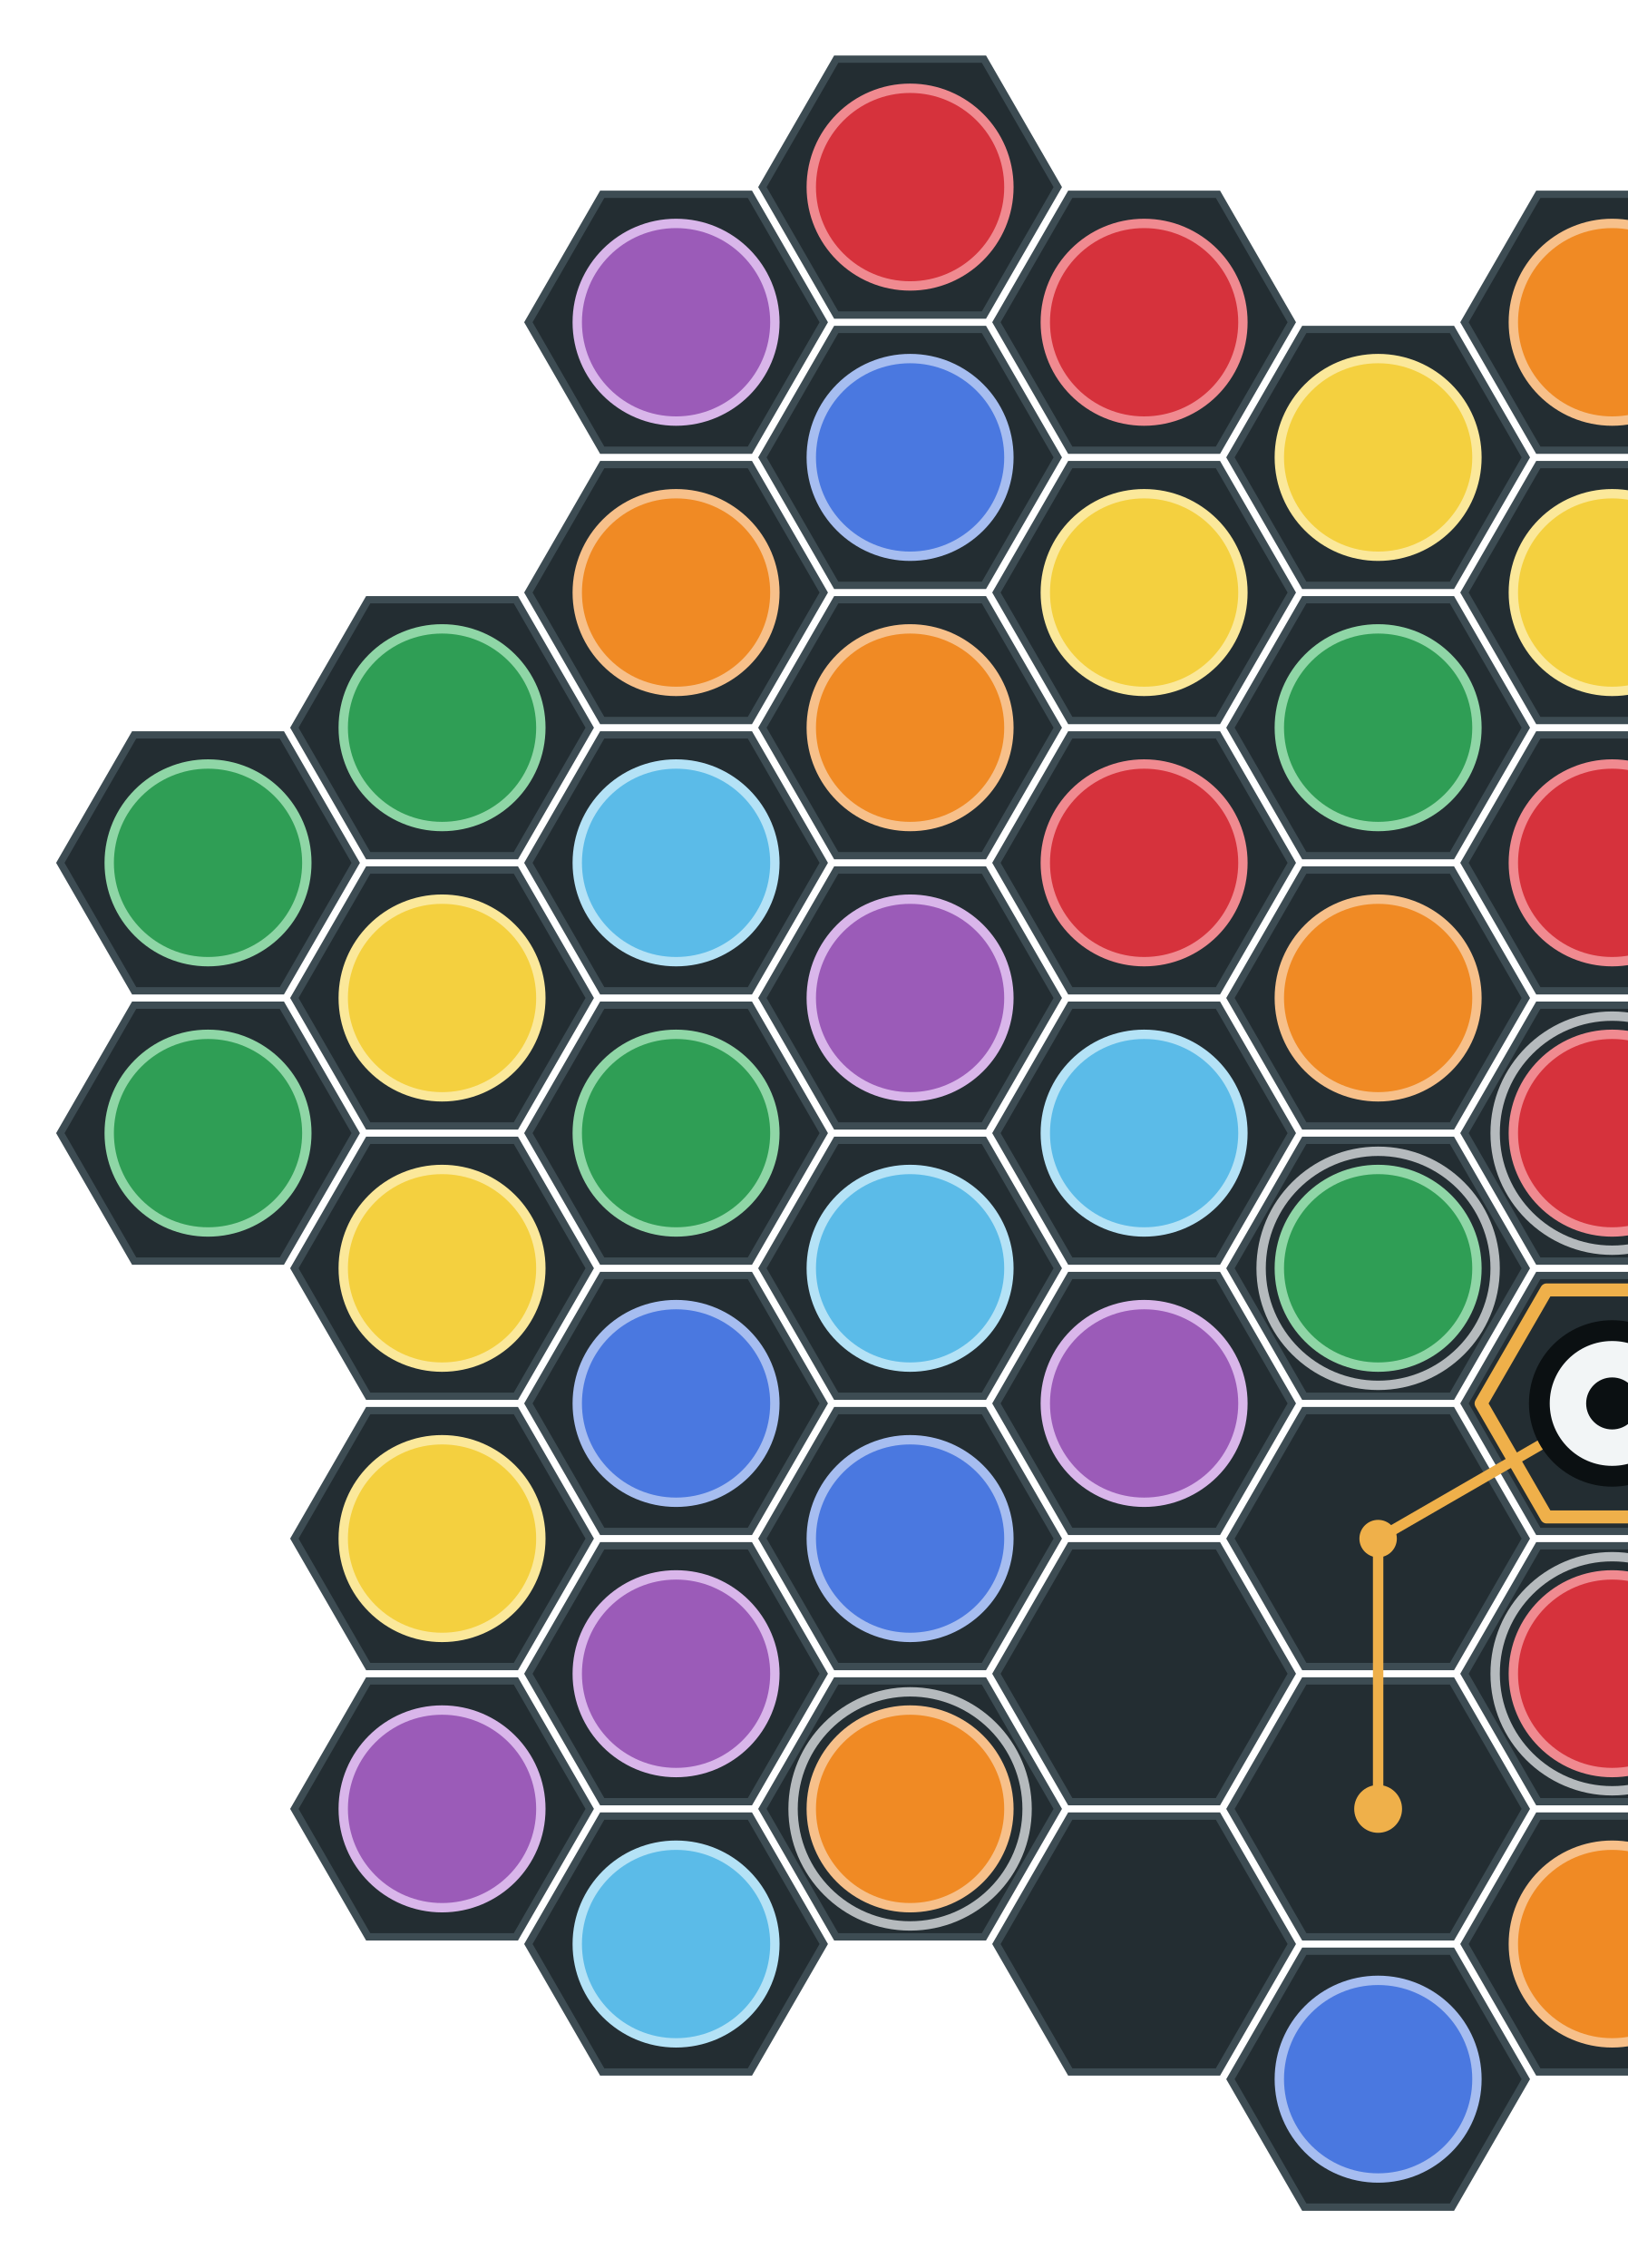
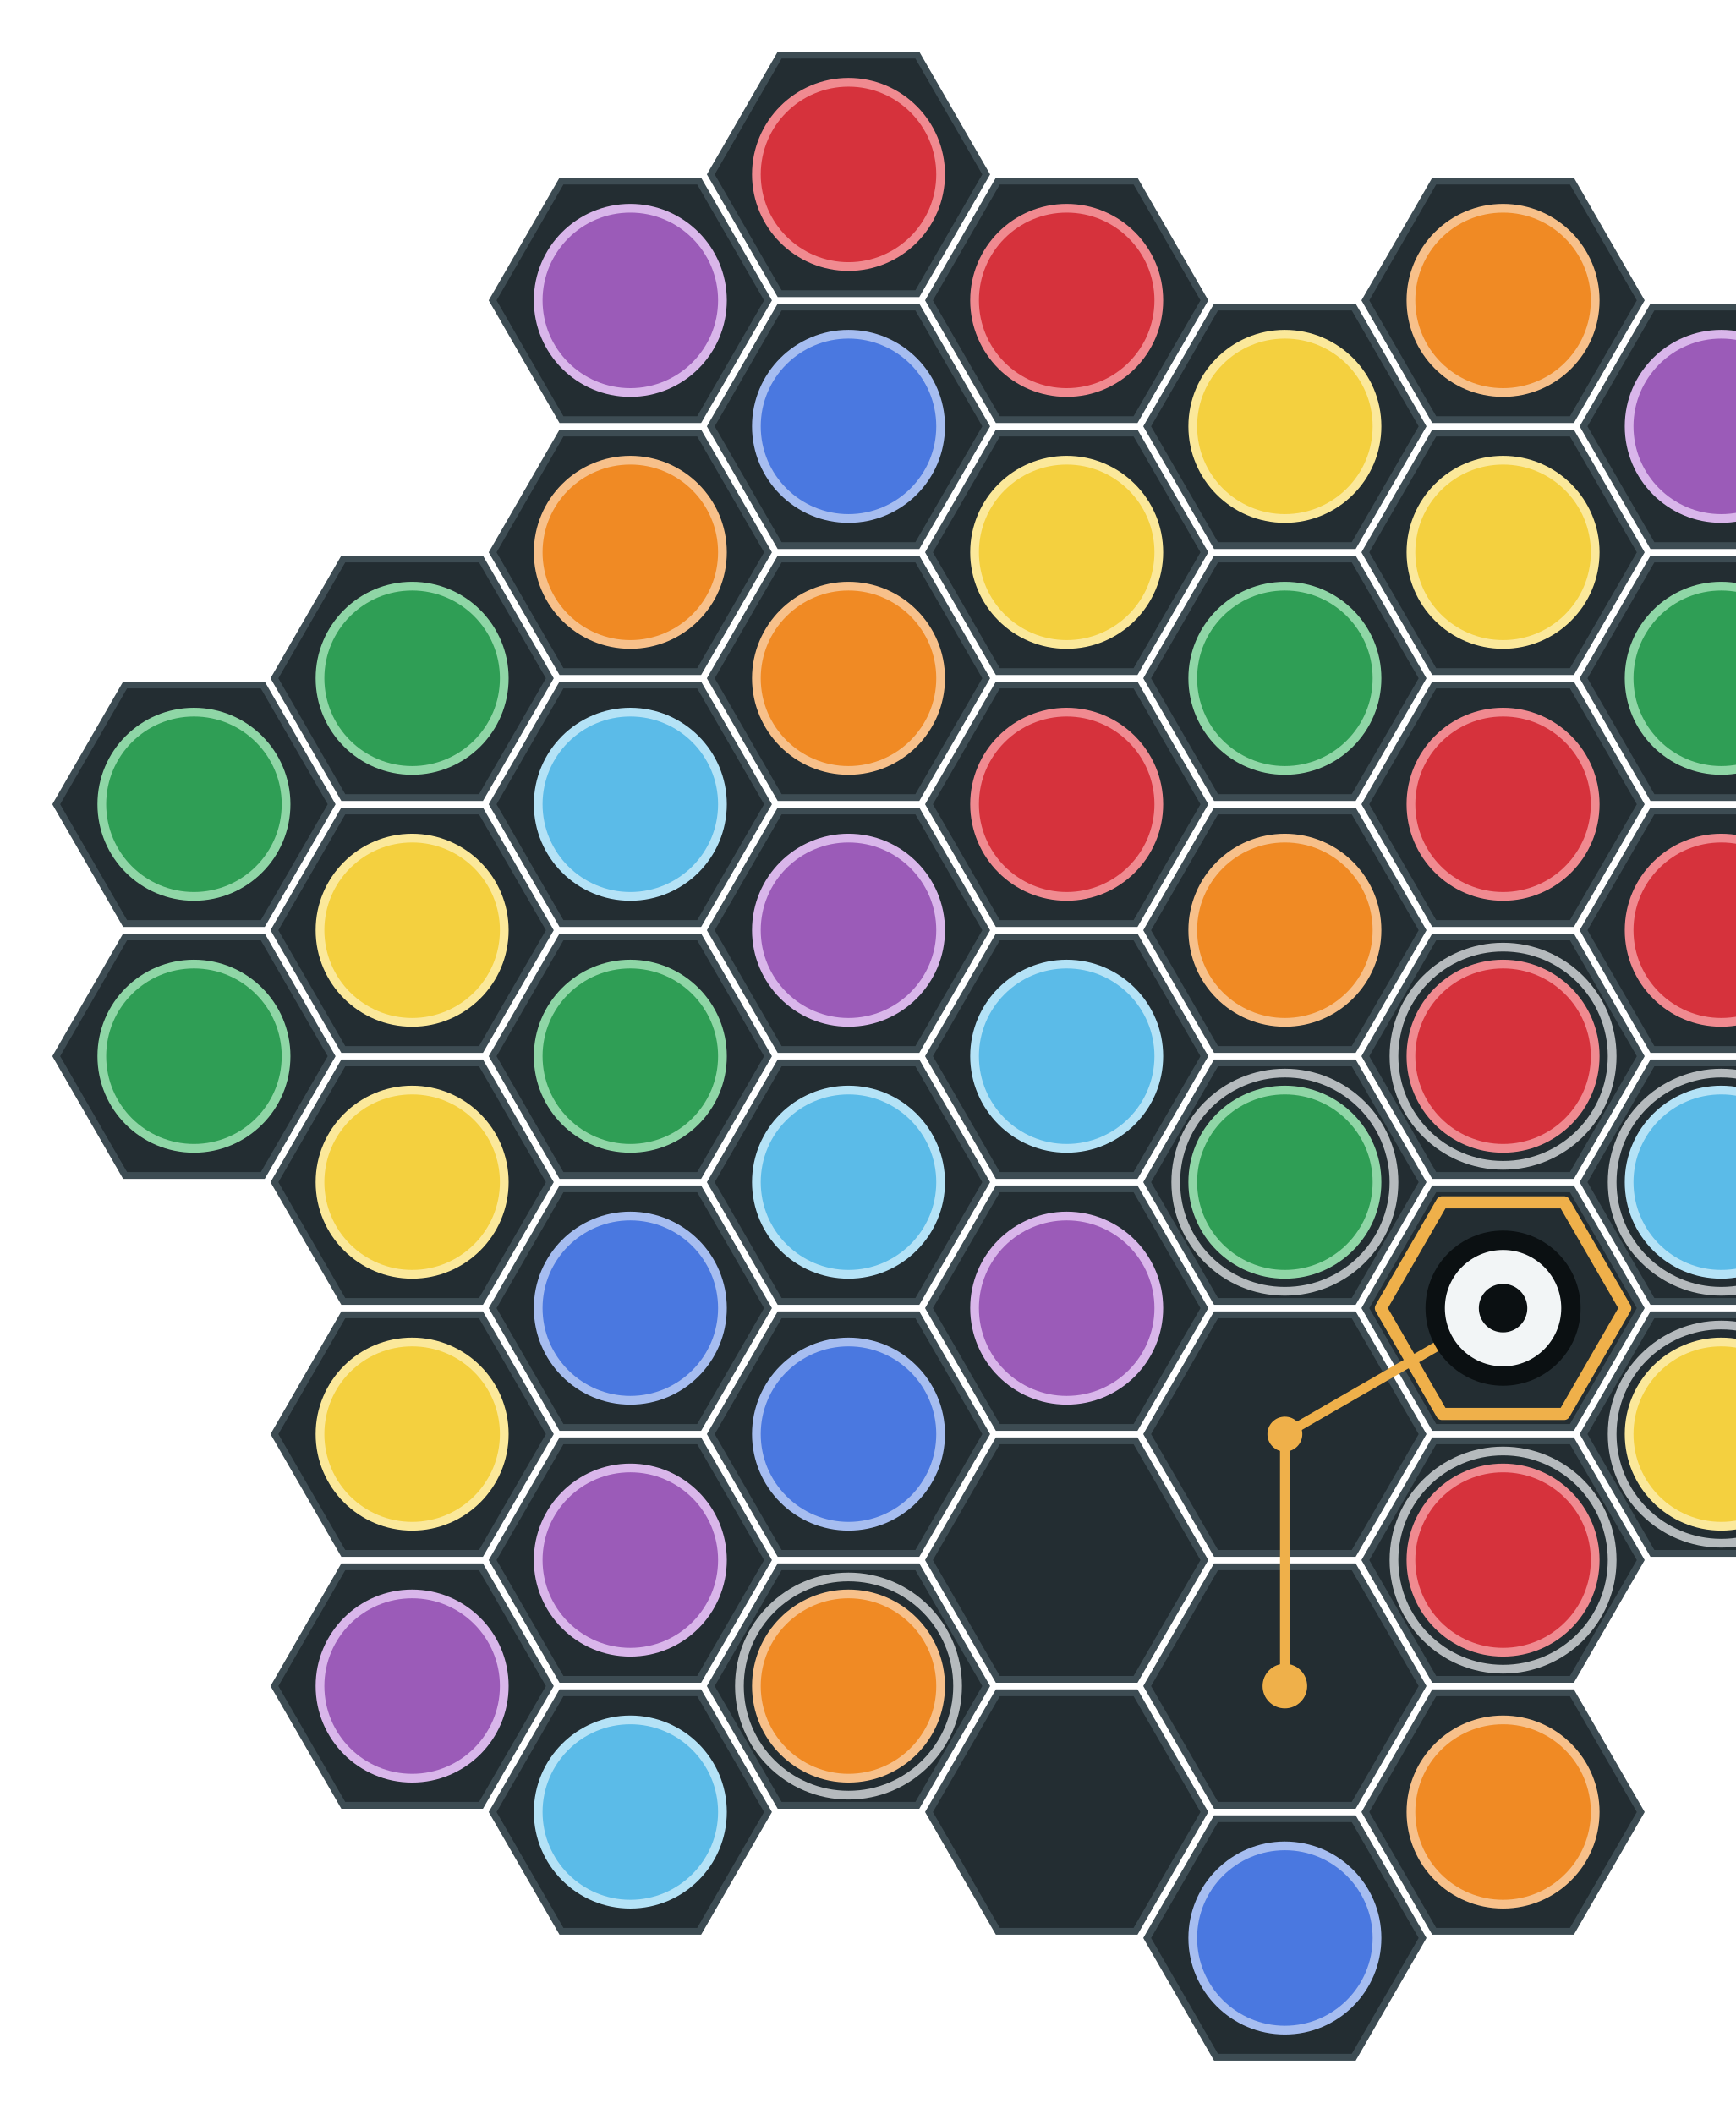
- <svg xmlns="http://www.w3.org/2000/svg" viewBox="-40 -36 313 436" role="img" aria-label="Tintas board">
+ <svg xmlns="http://www.w3.org/2000/svg" viewBox="-40 -36 358 436" role="img" aria-label="Tintas board">
  <g transform="rotate(180 180 181.85)">
    <g>
      <g transform="translate(0 129.9038)">
        <polygon points="28.40,0.00 14.20,24.60 -14.20,24.60 -28.40,0.00 -14.20,-24.60 14.20,-24.60" stroke-width="1.4" style="fill:rgb(35, 45, 50);stroke:rgb(61, 76, 83);stroke-width:1.4px" />
      </g>
      <g transform="translate(0 181.8653)">
        <polygon points="28.40,0.00 14.20,24.60 -14.20,24.60 -28.40,0.00 -14.20,-24.60 14.20,-24.60" stroke-width="1.4" style="fill:rgb(35, 45, 50);stroke:rgb(61, 76, 83);stroke-width:1.4px" />
      </g>
      <g transform="translate(45 103.923)">
        <polygon points="28.40,0.00 14.20,24.60 -14.20,24.60 -28.40,0.00 -14.20,-24.60 14.20,-24.60" stroke-width="1.4" style="fill:rgb(35, 45, 50);stroke:rgb(61, 76, 83);stroke-width:1.4px" />
      </g>
      <g transform="translate(45 155.8846)">
        <polygon points="28.40,0.00 14.20,24.60 -14.20,24.60 -28.40,0.00 -14.20,-24.60 14.20,-24.60" stroke-width="1.4" style="fill:rgb(35, 45, 50);stroke:rgb(61, 76, 83);stroke-width:1.4px" />
      </g>
      <g transform="translate(45 207.8461)">
        <polygon points="28.40,0.00 14.20,24.60 -14.20,24.60 -28.40,0.00 -14.20,-24.60 14.20,-24.60" stroke-width="1.4" style="fill:rgb(35, 45, 50);stroke:rgb(61, 76, 83);stroke-width:1.4px" />
      </g>
      <g transform="translate(45 259.8076)">
        <polygon points="28.40,0.00 14.20,24.60 -14.20,24.60 -28.40,0.00 -14.20,-24.60 14.20,-24.60" stroke-width="1.4" style="fill:rgb(35, 45, 50);stroke:rgb(61, 76, 83);stroke-width:1.4px" />
      </g>
      <g transform="translate(45 311.7691)">
        <polygon points="28.40,0.00 14.20,24.60 -14.20,24.60 -28.40,0.00 -14.20,-24.60 14.20,-24.60" stroke-width="1.4" style="fill:rgb(35, 45, 50);stroke:rgb(61, 76, 83);stroke-width:1.4px" />
      </g>
      <g transform="translate(90 25.98076)">
        <polygon points="28.40,0.00 14.20,24.60 -14.20,24.60 -28.40,0.00 -14.20,-24.60 14.20,-24.60" stroke-width="1.4" style="fill:rgb(35, 45, 50);stroke:rgb(61, 76, 83);stroke-width:1.4px" />
      </g>
      <g transform="translate(90 77.94229)">
        <polygon points="28.40,0.00 14.20,24.60 -14.20,24.60 -28.40,0.00 -14.20,-24.60 14.20,-24.60" stroke-width="1.4" style="fill:rgb(35, 45, 50);stroke:rgb(61, 76, 83);stroke-width:1.4px" />
      </g>
      <g transform="translate(90 129.9038)">
        <polygon points="28.40,0.00 14.20,24.60 -14.20,24.60 -28.40,0.00 -14.20,-24.60 14.20,-24.60" stroke-width="1.4" style="fill:rgb(35, 45, 50);stroke:rgb(61, 76, 83);stroke-width:1.4px" />
      </g>
      <g transform="translate(90 181.8653)">
        <polygon points="28.40,0.00 14.20,24.60 -14.20,24.60 -28.40,0.00 -14.20,-24.60 14.20,-24.60" stroke-width="1.4" style="fill:rgb(35, 45, 50);stroke:rgb(61, 76, 83);stroke-width:1.4px" />
      </g>
      <g transform="translate(90 233.8269)">
        <polygon points="28.40,0.00 14.20,24.60 -14.20,24.60 -28.40,0.00 -14.20,-24.60 14.20,-24.60" stroke-width="1.4" style="fill:rgb(35, 45, 50);stroke:rgb(61, 76, 83);stroke-width:1.4px" />
      </g>
      <g transform="translate(90 285.7884)">
        <polygon points="28.40,0.00 14.20,24.60 -14.20,24.60 -28.40,0.00 -14.20,-24.60 14.20,-24.60" stroke-width="1.4" style="fill:rgb(35, 45, 50);stroke:rgb(61, 76, 83);stroke-width:1.4px" />
      </g>
      <g transform="translate(90 337.7499)">
        <polygon points="28.40,0.00 14.20,24.60 -14.20,24.60 -28.40,0.00 -14.20,-24.60 14.20,-24.60" stroke-width="1.4" style="fill:rgb(35, 45, 50);stroke:rgb(61, 76, 83);stroke-width:1.4px" />
      </g>
      <g transform="translate(135 0)">
        <polygon points="28.40,0.00 14.20,24.60 -14.20,24.60 -28.40,0.00 -14.20,-24.60 14.20,-24.60" stroke-width="1.4" style="fill:rgb(35, 45, 50);stroke:rgb(61, 76, 83);stroke-width:1.4px" />
      </g>
      <g transform="translate(135 51.96152)">
        <polygon points="28.40,0.00 14.20,24.60 -14.20,24.60 -28.40,0.00 -14.20,-24.60 14.20,-24.60" stroke-width="1.4" style="fill:rgb(35, 45, 50);stroke:rgb(61, 76, 83);stroke-width:1.4px" />
      </g>
      <g transform="translate(135 103.923)">
        <polygon points="28.40,0.00 14.20,24.60 -14.20,24.60 -28.40,0.00 -14.20,-24.60 14.20,-24.60" stroke-width="1.4" style="fill:rgb(35, 45, 50);stroke:rgb(61, 76, 83);stroke-width:1.4px" />
      </g>
      <g transform="translate(135 155.8846)">
        <polygon points="28.40,0.00 14.20,24.60 -14.20,24.60 -28.40,0.00 -14.20,-24.60 14.20,-24.60" stroke-width="1.4" style="fill:rgb(35, 45, 50);stroke:rgb(61, 76, 83);stroke-width:1.4px" />
      </g>
      <g transform="translate(135 207.8461)">
        <polygon points="28.40,0.00 14.20,24.60 -14.20,24.60 -28.40,0.00 -14.20,-24.60 14.20,-24.60" stroke-width="1.4" style="fill:rgb(35, 45, 50);stroke:rgb(61, 76, 83);stroke-width:1.4px" />
      </g>
      <g transform="translate(135 259.8076)">
        <polygon points="28.40,0.00 14.20,24.60 -14.20,24.60 -28.40,0.00 -14.20,-24.60 14.20,-24.60" stroke-width="1.4" style="fill:rgb(35, 45, 50);stroke:rgb(61, 76, 83);stroke-width:1.4px" />
      </g>
      <g transform="translate(135 311.7691)">
        <polygon points="28.40,0.00 14.20,24.60 -14.20,24.60 -28.40,0.00 -14.20,-24.60 14.20,-24.60" stroke-width="1.4" style="fill:rgb(35, 45, 50);stroke:rgb(61, 76, 83);stroke-width:1.4px" />
      </g>
      <g transform="translate(180 25.98076)">
        <polygon points="28.40,0.00 14.20,24.60 -14.20,24.60 -28.40,0.00 -14.20,-24.60 14.20,-24.60" stroke-width="1.4" style="fill:rgb(35, 45, 50);stroke:rgb(61, 76, 83);stroke-width:1.4px" />
      </g>
      <g transform="translate(180 77.94229)">
        <polygon points="28.40,0.00 14.20,24.60 -14.20,24.60 -28.40,0.00 -14.20,-24.60 14.20,-24.60" stroke-width="1.4" style="fill:rgb(35, 45, 50);stroke:rgb(61, 76, 83);stroke-width:1.4px" />
      </g>
      <g transform="translate(180 129.9038)">
        <polygon points="28.40,0.00 14.20,24.60 -14.20,24.60 -28.40,0.00 -14.20,-24.60 14.20,-24.60" stroke-width="1.4" style="fill:rgb(35, 45, 50);stroke:rgb(61, 76, 83);stroke-width:1.4px" />
      </g>
      <g transform="translate(180 181.8653)">
        <polygon points="28.40,0.00 14.20,24.60 -14.20,24.60 -28.40,0.00 -14.20,-24.60 14.20,-24.60" stroke-width="1.4" style="fill:rgb(35, 45, 50);stroke:rgb(61, 76, 83);stroke-width:1.4px" />
      </g>
      <g transform="translate(180 233.8269)">
        <polygon points="28.40,0.00 14.20,24.60 -14.20,24.60 -28.40,0.00 -14.20,-24.60 14.20,-24.60" stroke-width="1.4" style="fill:rgb(35, 45, 50);stroke:rgb(61, 76, 83);stroke-width:1.4px" />
      </g>
      <g transform="translate(180 285.7884)">
        <polygon points="28.40,0.00 14.20,24.60 -14.20,24.60 -28.40,0.00 -14.20,-24.60 14.20,-24.60" stroke-width="1.4" style="fill:rgb(35, 45, 50);stroke:rgb(61, 76, 83);stroke-width:1.4px" />
      </g>
      <g transform="translate(180 337.7499)">
        <polygon points="28.40,0.00 14.20,24.60 -14.20,24.60 -28.40,0.00 -14.20,-24.60 14.20,-24.60" stroke-width="1.4" style="fill:rgb(35, 45, 50);stroke:rgb(61, 76, 83);stroke-width:1.4px" />
      </g>
      <g transform="translate(225 51.96152)">
        <polygon points="28.40,0.00 14.20,24.60 -14.20,24.60 -28.40,0.00 -14.20,-24.60 14.20,-24.60" stroke-width="1.4" style="fill:rgb(35, 45, 50);stroke:rgb(61, 76, 83);stroke-width:1.4px" />
      </g>
      <g transform="translate(225 103.923)">
        <polygon points="28.40,0.00 14.20,24.60 -14.20,24.60 -28.40,0.00 -14.20,-24.60 14.20,-24.60" stroke-width="1.4" style="fill:rgb(35, 45, 50);stroke:rgb(61, 76, 83);stroke-width:1.4px" />
      </g>
      <g transform="translate(225 155.8846)">
        <polygon points="28.40,0.00 14.20,24.60 -14.20,24.60 -28.40,0.00 -14.20,-24.60 14.20,-24.60" stroke-width="1.4" style="fill:rgb(35, 45, 50);stroke:rgb(61, 76, 83);stroke-width:1.4px" />
      </g>
      <g transform="translate(225 207.8461)">
        <polygon points="28.40,0.00 14.20,24.60 -14.20,24.60 -28.40,0.00 -14.20,-24.60 14.20,-24.60" stroke-width="1.4" style="fill:rgb(35, 45, 50);stroke:rgb(61, 76, 83);stroke-width:1.4px" />
      </g>
      <g transform="translate(225 259.8076)">
        <polygon points="28.40,0.00 14.20,24.60 -14.20,24.60 -28.40,0.00 -14.20,-24.60 14.20,-24.60" stroke-width="1.4" style="fill:rgb(35, 45, 50);stroke:rgb(61, 76, 83);stroke-width:1.4px" />
      </g>
      <g transform="translate(225 311.7691)">
        <polygon points="28.40,0.00 14.20,24.60 -14.20,24.60 -28.40,0.00 -14.20,-24.60 14.20,-24.60" stroke-width="1.4" style="fill:rgb(35, 45, 50);stroke:rgb(61, 76, 83);stroke-width:1.4px" />
      </g>
      <g transform="translate(225 363.7307)">
        <polygon points="28.40,0.00 14.20,24.60 -14.20,24.60 -28.40,0.00 -14.20,-24.60 14.20,-24.60" stroke-width="1.4" style="fill:rgb(35, 45, 50);stroke:rgb(61, 76, 83);stroke-width:1.4px" />
      </g>
      <g transform="translate(270 25.98076)">
        <polygon points="28.40,0.00 14.20,24.60 -14.20,24.60 -28.40,0.00 -14.20,-24.60 14.20,-24.60" stroke-width="1.4" style="fill:rgb(35, 45, 50);stroke:rgb(61, 76, 83);stroke-width:1.4px" />
      </g>
      <g transform="translate(270 77.94229)">
        <polygon points="28.40,0.00 14.20,24.60 -14.20,24.60 -28.40,0.00 -14.20,-24.60 14.20,-24.60" stroke-width="1.4" style="fill:rgb(35, 45, 50);stroke:rgb(61, 76, 83);stroke-width:1.4px" />
      </g>
      <g transform="translate(270 129.9038)">
        <polygon points="28.40,0.00 14.20,24.60 -14.20,24.60 -28.40,0.00 -14.20,-24.60 14.20,-24.60" stroke-width="1.4" style="fill:rgb(35, 45, 50);stroke:rgb(61, 76, 83);stroke-width:1.4px" />
      </g>
      <g transform="translate(270 181.8653)">
        <polygon points="28.40,0.00 14.20,24.60 -14.20,24.60 -28.40,0.00 -14.20,-24.60 14.20,-24.60" stroke-width="1.4" style="fill:rgb(35, 45, 50);stroke:rgb(61, 76, 83);stroke-width:1.4px" />
      </g>
      <g transform="translate(270 233.8269)">
        <polygon points="28.40,0.00 14.20,24.60 -14.20,24.60 -28.40,0.00 -14.20,-24.60 14.20,-24.60" stroke-width="1.4" style="fill:rgb(35, 45, 50);stroke:rgb(61, 76, 83);stroke-width:1.4px" />
      </g>
      <g transform="translate(270 285.7884)">
        <polygon points="28.40,0.00 14.20,24.60 -14.20,24.60 -28.40,0.00 -14.20,-24.60 14.20,-24.60" stroke-width="1.4" style="fill:rgb(35, 45, 50);stroke:rgb(61, 76, 83);stroke-width:1.4px" />
      </g>
      <g transform="translate(270 337.7499)">
        <polygon points="28.40,0.00 14.20,24.60 -14.20,24.60 -28.40,0.00 -14.20,-24.60 14.20,-24.60" stroke-width="1.4" style="fill:rgb(35, 45, 50);stroke:rgb(61, 76, 83);stroke-width:1.4px" />
      </g>
      <g transform="translate(315 51.96152)">
        <polygon points="28.40,0.00 14.20,24.60 -14.20,24.60 -28.40,0.00 -14.20,-24.60 14.20,-24.60" stroke-width="1.4" style="fill:rgb(35, 45, 50);stroke:rgb(61, 76, 83);stroke-width:1.4px" />
      </g>
      <g transform="translate(315 103.923)">
        <polygon points="28.40,0.00 14.20,24.60 -14.20,24.60 -28.40,0.00 -14.20,-24.60 14.20,-24.60" stroke-width="1.4" style="fill:rgb(35, 45, 50);stroke:rgb(61, 76, 83);stroke-width:1.4px" />
      </g>
      <g transform="translate(315 155.8846)">
        <polygon points="28.40,0.00 14.20,24.60 -14.20,24.60 -28.40,0.00 -14.20,-24.60 14.20,-24.60" stroke-width="1.4" style="fill:rgb(35, 45, 50);stroke:rgb(61, 76, 83);stroke-width:1.4px" />
      </g>
      <g transform="translate(315 207.8461)">
        <polygon points="28.40,0.00 14.20,24.60 -14.20,24.60 -28.40,0.00 -14.20,-24.60 14.20,-24.60" stroke-width="1.4" style="fill:rgb(35, 45, 50);stroke:rgb(61, 76, 83);stroke-width:1.4px" />
      </g>
      <g transform="translate(315 259.8076)">
        <polygon points="28.40,0.00 14.20,24.60 -14.20,24.60 -28.40,0.00 -14.20,-24.60 14.20,-24.60" stroke-width="1.4" style="fill:rgb(35, 45, 50);stroke:rgb(61, 76, 83);stroke-width:1.4px" />
      </g>
      <g transform="translate(360 181.8653)">
        <polygon points="28.40,0.00 14.20,24.60 -14.20,24.60 -28.40,0.00 -14.20,-24.60 14.20,-24.60" stroke-width="1.4" style="fill:rgb(35, 45, 50);stroke:rgb(61, 76, 83);stroke-width:1.4px" />
      </g>
      <g transform="translate(360 233.8269)">
        <polygon points="28.40,0.00 14.20,24.60 -14.20,24.60 -28.40,0.00 -14.20,-24.60 14.20,-24.60" stroke-width="1.4" style="fill:rgb(35, 45, 50);stroke:rgb(61, 76, 83);stroke-width:1.4px" />
      </g>
    </g>
    <g>
      <polyline points="135,51.96 135,103.92 90,129.90" fill="none" stroke-linecap="round" stroke-linejoin="round" stroke-width="2" style="fill:none;stroke:rgb(239, 176, 74);stroke-width:2px;stroke-linecap:round;stroke-linejoin:round" />
      <circle cx="135" cy="51.96" r="4.6" style="fill:rgb(239, 176, 74)" />
      <circle cx="135" cy="103.92" r="3.6" style="fill:rgb(239, 176, 74)" />
      <g transform="translate(0 129.9038)">
        <circle r="19" stroke-width="1.8" style="fill:rgb(240, 138, 36);stroke:rgb(247, 192, 138);stroke-width:1.8px" />
      </g>
      <g transform="translate(0 181.8653)">
        <circle r="19" stroke-width="1.8" style="fill:rgb(74, 120, 224);stroke:rgb(166, 189, 240);stroke-width:1.8px" />
      </g>
      <g transform="translate(45 103.923)">
        <circle r="19" stroke-width="1.8" style="fill:rgb(244, 208, 63);stroke:rgb(251, 232, 154);stroke-width:1.8px" />
      </g>
      <circle cx="45" cy="103.92" r="22.5" fill="none" stroke-width="1.8" opacity="0.7" style="fill:none;stroke:rgb(244, 247, 248);stroke-width:1.8px;opacity:0.7" />
      <g transform="translate(45 155.8846)">
        <circle r="19" stroke-width="1.8" style="fill:rgb(91, 187, 232);stroke:rgb(180, 226, 246);stroke-width:1.8px" />
      </g>
      <circle cx="45" cy="155.88" r="22.5" fill="none" stroke-width="1.8" opacity="0.7" style="fill:none;stroke:rgb(244, 247, 248);stroke-width:1.8px;opacity:0.7" />
      <g transform="translate(45 207.8461)">
        <circle r="19" stroke-width="1.8" style="fill:rgb(214, 50, 60);stroke:rgb(240, 138, 144);stroke-width:1.8px" />
      </g>
      <g transform="translate(45 259.8076)">
        <circle r="19" stroke-width="1.8" style="fill:rgb(47, 158, 85);stroke:rgb(143, 214, 166);stroke-width:1.8px" />
      </g>
      <g transform="translate(45 311.7691)">
        <circle r="19" stroke-width="1.8" style="fill:rgb(155, 91, 184);stroke:rgb(217, 182, 234);stroke-width:1.8px" />
      </g>
      <g transform="translate(90 25.98076)">
        <circle r="19" stroke-width="1.8" style="fill:rgb(240, 138, 36);stroke:rgb(247, 192, 138);stroke-width:1.8px" />
      </g>
      <g transform="translate(90 77.94229)">
        <circle r="19" stroke-width="1.8" style="fill:rgb(214, 50, 60);stroke:rgb(240, 138, 144);stroke-width:1.8px" />
      </g>
      <circle cx="90" cy="77.94" r="22.5" fill="none" stroke-width="1.8" opacity="0.7" style="fill:none;stroke:rgb(244, 247, 248);stroke-width:1.8px;opacity:0.7" />
      <g transform="translate(90 181.8653)">
        <circle r="19" stroke-width="1.8" style="fill:rgb(214, 50, 60);stroke:rgb(240, 138, 144);stroke-width:1.8px" />
      </g>
      <circle cx="90" cy="181.86" r="22.5" fill="none" stroke-width="1.8" opacity="0.7" style="fill:none;stroke:rgb(244, 247, 248);stroke-width:1.8px;opacity:0.7" />
      <g transform="translate(90 233.8269)">
        <circle r="19" stroke-width="1.8" style="fill:rgb(214, 50, 60);stroke:rgb(240, 138, 144);stroke-width:1.8px" />
      </g>
      <g transform="translate(90 285.7884)">
        <circle r="19" stroke-width="1.8" style="fill:rgb(244, 208, 63);stroke:rgb(251, 232, 154);stroke-width:1.8px" />
      </g>
      <g transform="translate(90 337.7499)">
        <circle r="19" stroke-width="1.8" style="fill:rgb(240, 138, 36);stroke:rgb(247, 192, 138);stroke-width:1.8px" />
      </g>
      <g transform="translate(135 0)">
        <circle r="19" stroke-width="1.8" style="fill:rgb(74, 120, 224);stroke:rgb(166, 189, 240);stroke-width:1.8px" />
      </g>
      <g transform="translate(135 155.8846)">
        <circle r="19" stroke-width="1.8" style="fill:rgb(47, 158, 85);stroke:rgb(143, 214, 166);stroke-width:1.8px" />
      </g>
      <circle cx="135" cy="155.88" r="22.5" fill="none" stroke-width="1.8" opacity="0.7" style="fill:none;stroke:rgb(244, 247, 248);stroke-width:1.8px;opacity:0.7" />
      <g transform="translate(135 207.8461)">
        <circle r="19" stroke-width="1.8" style="fill:rgb(240, 138, 36);stroke:rgb(247, 192, 138);stroke-width:1.8px" />
      </g>
      <g transform="translate(135 259.8076)">
        <circle r="19" stroke-width="1.8" style="fill:rgb(47, 158, 85);stroke:rgb(143, 214, 166);stroke-width:1.8px" />
      </g>
      <g transform="translate(135 311.7691)">
        <circle r="19" stroke-width="1.8" style="fill:rgb(244, 208, 63);stroke:rgb(251, 232, 154);stroke-width:1.8px" />
      </g>
      <g transform="translate(180 129.9038)">
        <circle r="19" stroke-width="1.8" style="fill:rgb(155, 91, 184);stroke:rgb(217, 182, 234);stroke-width:1.8px" />
      </g>
      <g transform="translate(180 181.8653)">
        <circle r="19" stroke-width="1.8" style="fill:rgb(91, 187, 232);stroke:rgb(180, 226, 246);stroke-width:1.8px" />
      </g>
      <g transform="translate(180 233.8269)">
        <circle r="19" stroke-width="1.8" style="fill:rgb(214, 50, 60);stroke:rgb(240, 138, 144);stroke-width:1.8px" />
      </g>
      <g transform="translate(180 285.7884)">
        <circle r="19" stroke-width="1.8" style="fill:rgb(244, 208, 63);stroke:rgb(251, 232, 154);stroke-width:1.8px" />
      </g>
      <g transform="translate(180 337.7499)">
        <circle r="19" stroke-width="1.8" style="fill:rgb(214, 50, 60);stroke:rgb(240, 138, 144);stroke-width:1.8px" />
      </g>
      <g transform="translate(225 51.96152)">
        <circle r="19" stroke-width="1.8" style="fill:rgb(240, 138, 36);stroke:rgb(247, 192, 138);stroke-width:1.8px" />
      </g>
      <circle cx="225" cy="51.96" r="22.5" fill="none" stroke-width="1.8" opacity="0.7" style="fill:none;stroke:rgb(244, 247, 248);stroke-width:1.8px;opacity:0.7" />
      <g transform="translate(225 103.923)">
        <circle r="19" stroke-width="1.8" style="fill:rgb(74, 120, 224);stroke:rgb(166, 189, 240);stroke-width:1.8px" />
      </g>
      <g transform="translate(225 155.8846)">
        <circle r="19" stroke-width="1.8" style="fill:rgb(91, 187, 232);stroke:rgb(180, 226, 246);stroke-width:1.8px" />
      </g>
      <g transform="translate(225 207.8461)">
        <circle r="19" stroke-width="1.8" style="fill:rgb(155, 91, 184);stroke:rgb(217, 182, 234);stroke-width:1.8px" />
      </g>
      <g transform="translate(225 259.8076)">
        <circle r="19" stroke-width="1.8" style="fill:rgb(240, 138, 36);stroke:rgb(247, 192, 138);stroke-width:1.8px" />
      </g>
      <g transform="translate(225 311.7691)">
        <circle r="19" stroke-width="1.8" style="fill:rgb(74, 120, 224);stroke:rgb(166, 189, 240);stroke-width:1.8px" />
      </g>
      <g transform="translate(225 363.7307)">
        <circle r="19" stroke-width="1.8" style="fill:rgb(214, 50, 60);stroke:rgb(240, 138, 144);stroke-width:1.8px" />
      </g>
      <g transform="translate(270 25.98076)">
        <circle r="19" stroke-width="1.8" style="fill:rgb(91, 187, 232);stroke:rgb(180, 226, 246);stroke-width:1.8px" />
      </g>
      <g transform="translate(270 77.94229)">
        <circle r="19" stroke-width="1.8" style="fill:rgb(155, 91, 184);stroke:rgb(217, 182, 234);stroke-width:1.8px" />
      </g>
      <g transform="translate(270 129.9038)">
        <circle r="19" stroke-width="1.8" style="fill:rgb(74, 120, 224);stroke:rgb(166, 189, 240);stroke-width:1.8px" />
      </g>
      <g transform="translate(270 181.8653)">
        <circle r="19" stroke-width="1.8" style="fill:rgb(47, 158, 85);stroke:rgb(143, 214, 166);stroke-width:1.8px" />
      </g>
      <g transform="translate(270 233.8269)">
        <circle r="19" stroke-width="1.8" style="fill:rgb(91, 187, 232);stroke:rgb(180, 226, 246);stroke-width:1.8px" />
      </g>
      <g transform="translate(270 285.7884)">
        <circle r="19" stroke-width="1.8" style="fill:rgb(240, 138, 36);stroke:rgb(247, 192, 138);stroke-width:1.8px" />
      </g>
      <g transform="translate(270 337.7499)">
        <circle r="19" stroke-width="1.8" style="fill:rgb(155, 91, 184);stroke:rgb(217, 182, 234);stroke-width:1.8px" />
      </g>
      <g transform="translate(315 51.96152)">
        <circle r="19" stroke-width="1.8" style="fill:rgb(155, 91, 184);stroke:rgb(217, 182, 234);stroke-width:1.8px" />
      </g>
      <g transform="translate(315 103.923)">
        <circle r="19" stroke-width="1.8" style="fill:rgb(244, 208, 63);stroke:rgb(251, 232, 154);stroke-width:1.8px" />
      </g>
      <g transform="translate(315 155.8846)">
        <circle r="19" stroke-width="1.8" style="fill:rgb(244, 208, 63);stroke:rgb(251, 232, 154);stroke-width:1.8px" />
      </g>
      <g transform="translate(315 207.8461)">
        <circle r="19" stroke-width="1.8" style="fill:rgb(244, 208, 63);stroke:rgb(251, 232, 154);stroke-width:1.8px" />
      </g>
      <g transform="translate(315 259.8076)">
        <circle r="19" stroke-width="1.8" style="fill:rgb(47, 158, 85);stroke:rgb(143, 214, 166);stroke-width:1.8px" />
      </g>
      <g transform="translate(360 181.8653)">
        <circle r="19" stroke-width="1.8" style="fill:rgb(47, 158, 85);stroke:rgb(143, 214, 166);stroke-width:1.8px" />
      </g>
      <g transform="translate(360 233.8269)">
        <circle r="19" stroke-width="1.8" style="fill:rgb(47, 158, 85);stroke:rgb(143, 214, 166);stroke-width:1.8px" />
      </g>
      <g transform="translate(90 129.9038)">
        <circle r="14" stroke-width="4" style="fill:rgb(242, 245, 246);stroke:rgb(11, 16, 18);stroke-width:4px" />
        <circle r="5" style="fill:rgb(11, 16, 18)" />
      </g>
      <polygon points="25.20,0.00 12.60,21.82 -12.60,21.82 -25.20,0.00 -12.60,-21.82 12.60,-21.82" transform="translate(90 129.9038)" fill="none" stroke-width="2.5" stroke-linejoin="round" style="fill:none;stroke:rgb(239, 176, 74);stroke-width:2.5px;stroke-linejoin:round" />
    </g>
  </g>
</svg>
